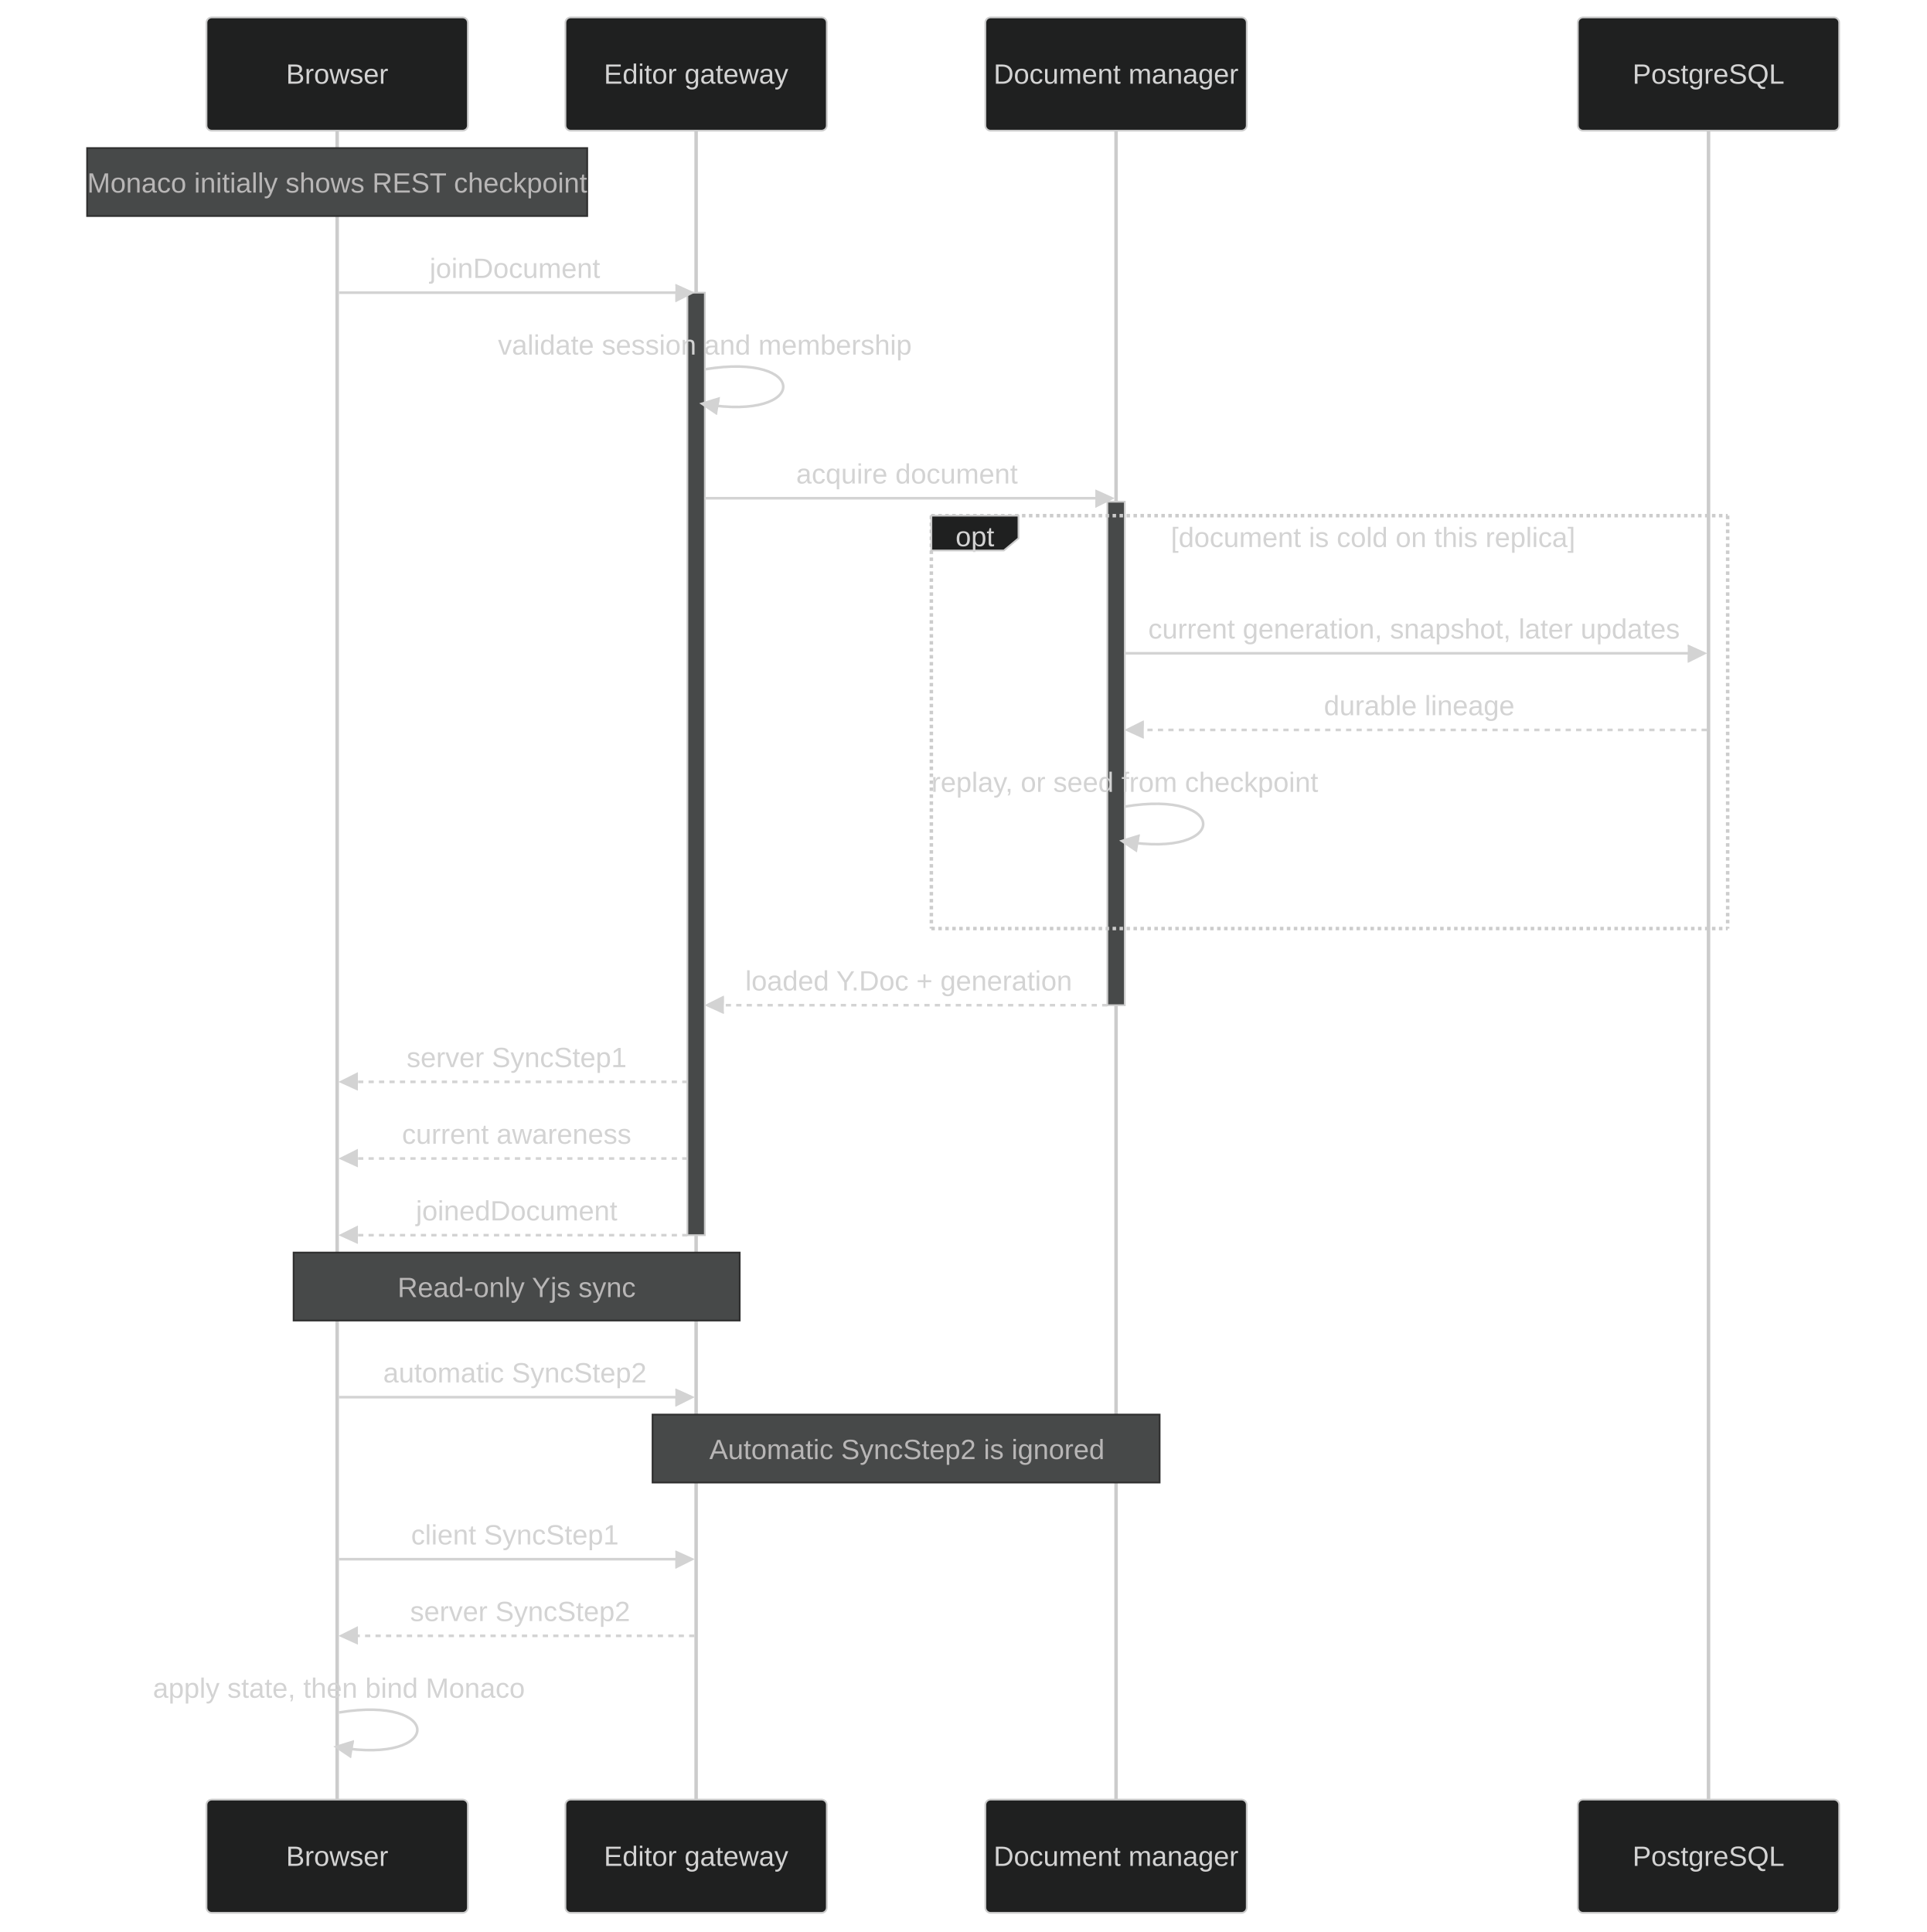
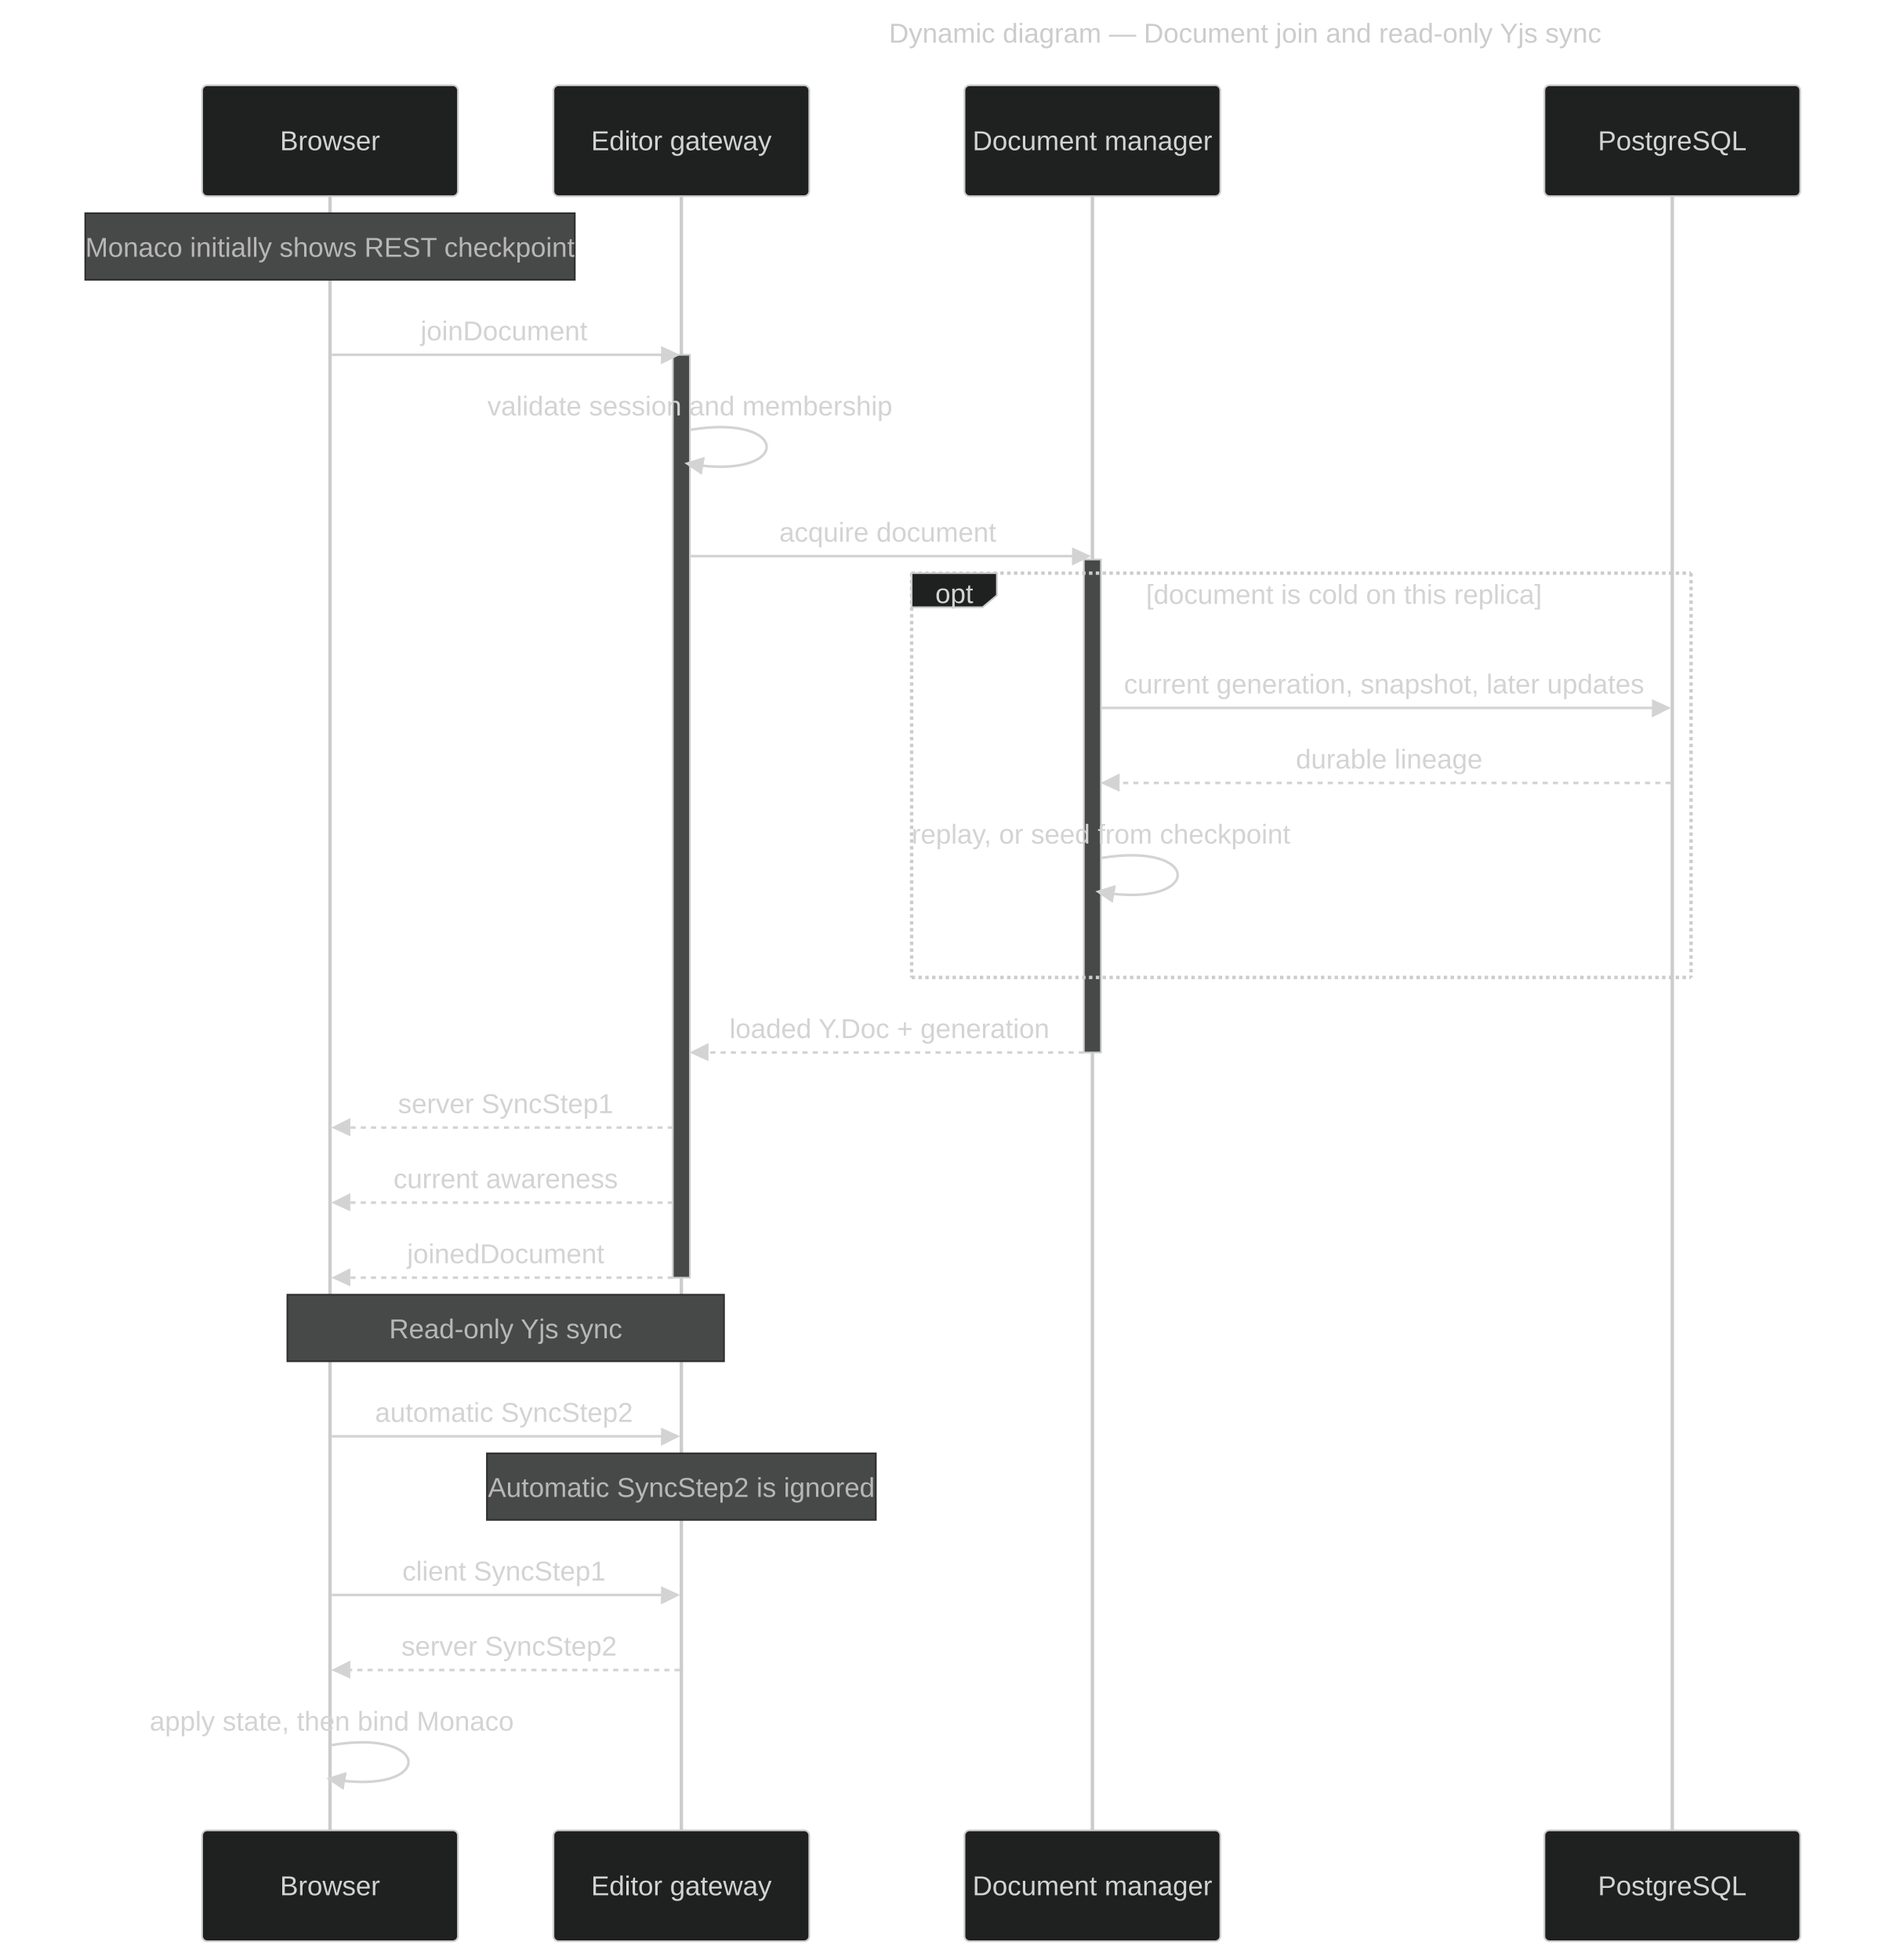
- <svg xmlns="http://www.w3.org/2000/svg" id="my-svg" width="100%" style="max-width: 1105.5px; background-color: rgb(13, 17, 23);" viewBox="-118.5 -10 1105.5 1109" role="graphics-document document" aria-roledescription="sequence">
+ <svg xmlns="http://www.w3.org/2000/svg" id="my-svg" width="100%" style="max-width: 1105.5px; background-color: rgb(13, 17, 23);" viewBox="-118.5 -50 1105.5 1149" role="graphics-document document" aria-roledescription="sequence">
  <g>
    <rect x="787" y="1023" fill="#eaeaea" stroke="#666" width="150" height="65" name="PG" rx="3" ry="3" class="actor actor-bottom" />
    <text x="862" y="1055.5" dominant-baseline="central" alignment-baseline="central" class="actor actor-box" style="text-anchor: middle; font-size: 16px; font-weight: 400;">
      <tspan x="862" dy="0">PostgreSQL</tspan>
    </text>
  </g>
  <g>
    <rect x="447" y="1023" fill="#eaeaea" stroke="#666" width="150" height="65" name="Manager" rx="3" ry="3" class="actor actor-bottom" />
    <text x="522" y="1055.5" dominant-baseline="central" alignment-baseline="central" class="actor actor-box" style="text-anchor: middle; font-size: 16px; font-weight: 400;">
      <tspan x="522" dy="0">Document manager</tspan>
    </text>
  </g>
  <g>
    <rect x="206" y="1023" fill="#eaeaea" stroke="#666" width="150" height="65" name="Gateway" rx="3" ry="3" class="actor actor-bottom" />
    <text x="281" y="1055.5" dominant-baseline="central" alignment-baseline="central" class="actor actor-box" style="text-anchor: middle; font-size: 16px; font-weight: 400;">
      <tspan x="281" dy="0">Editor gateway</tspan>
    </text>
  </g>
  <g>
    <rect x="0" y="1023" fill="#eaeaea" stroke="#666" width="150" height="65" name="Client" rx="3" ry="3" class="actor actor-bottom" />
    <text x="75" y="1055.5" dominant-baseline="central" alignment-baseline="central" class="actor actor-box" style="text-anchor: middle; font-size: 16px; font-weight: 400;">
      <tspan x="75" dy="0">Browser</tspan>
    </text>
  </g>
  <g>
    <line id="actor3" x1="862" y1="65" x2="862" y2="1023" class="actor-line 200" stroke-width="0.5px" stroke="#999" name="PG" data-et="life-line" data-id="PG" />
    <g id="root-3" data-et="participant" data-type="participant" data-id="PG">
      <rect x="787" y="0" fill="#eaeaea" stroke="#666" width="150" height="65" name="PG" rx="3" ry="3" class="actor actor-top" />
      <text x="862" y="32.5" dominant-baseline="central" alignment-baseline="central" class="actor actor-box" style="text-anchor: middle; font-size: 16px; font-weight: 400;">
        <tspan x="862" dy="0">PostgreSQL</tspan>
      </text>
    </g>
  </g>
  <g>
    <line id="actor2" x1="522" y1="65" x2="522" y2="1023" class="actor-line 200" stroke-width="0.5px" stroke="#999" name="Manager" data-et="life-line" data-id="Manager" />
    <g id="root-2" data-et="participant" data-type="participant" data-id="Manager">
      <rect x="447" y="0" fill="#eaeaea" stroke="#666" width="150" height="65" name="Manager" rx="3" ry="3" class="actor actor-top" />
      <text x="522" y="32.5" dominant-baseline="central" alignment-baseline="central" class="actor actor-box" style="text-anchor: middle; font-size: 16px; font-weight: 400;">
        <tspan x="522" dy="0">Document manager</tspan>
      </text>
    </g>
  </g>
  <g>
    <line id="actor1" x1="281" y1="65" x2="281" y2="1023" class="actor-line 200" stroke-width="0.5px" stroke="#999" name="Gateway" data-et="life-line" data-id="Gateway" />
    <g id="root-1" data-et="participant" data-type="participant" data-id="Gateway">
      <rect x="206" y="0" fill="#eaeaea" stroke="#666" width="150" height="65" name="Gateway" rx="3" ry="3" class="actor actor-top" />
      <text x="281" y="32.5" dominant-baseline="central" alignment-baseline="central" class="actor actor-box" style="text-anchor: middle; font-size: 16px; font-weight: 400;">
        <tspan x="281" dy="0">Editor gateway</tspan>
      </text>
    </g>
  </g>
  <g>
    <line id="actor0" x1="75" y1="65" x2="75" y2="1023" class="actor-line 200" stroke-width="0.5px" stroke="#999" name="Client" data-et="life-line" data-id="Client" />
    <g id="root-0" data-et="participant" data-type="participant" data-id="Client">
      <rect x="0" y="0" fill="#eaeaea" stroke="#666" width="150" height="65" name="Client" rx="3" ry="3" class="actor actor-top" />
      <text x="75" y="32.5" dominant-baseline="central" alignment-baseline="central" class="actor actor-box" style="text-anchor: middle; font-size: 16px; font-weight: 400;">
        <tspan x="75" dy="0">Browser</tspan>
      </text>
    </g>
  </g>
  <style>#my-svg{font-family:"trebuchet ms",verdana,arial,sans-serif;font-size:16px;fill:#ccc;}@keyframes edge-animation-frame{from{stroke-dashoffset:0;}}@keyframes dash{to{stroke-dashoffset:0;}}#my-svg .edge-animation-slow{stroke-dasharray:9,5!important;stroke-dashoffset:900;animation:dash 50s linear infinite;stroke-linecap:round;}#my-svg .edge-animation-fast{stroke-dasharray:9,5!important;stroke-dashoffset:900;animation:dash 20s linear infinite;stroke-linecap:round;}#my-svg .error-icon{fill:#a44141;}#my-svg .error-text{fill:#ddd;stroke:#ddd;}#my-svg .edge-thickness-normal{stroke-width:1px;}#my-svg .edge-thickness-thick{stroke-width:3.5px;}#my-svg .edge-pattern-solid{stroke-dasharray:0;}#my-svg .edge-thickness-invisible{stroke-width:0;fill:none;}#my-svg .edge-pattern-dashed{stroke-dasharray:3;}#my-svg .edge-pattern-dotted{stroke-dasharray:2;}#my-svg .marker{fill:lightgrey;stroke:lightgrey;}#my-svg .marker.cross{stroke:lightgrey;}#my-svg svg{font-family:"trebuchet ms",verdana,arial,sans-serif;font-size:16px;}#my-svg p{margin:0;}#my-svg .actor{stroke:#ccc;fill:#1f2020;stroke-width:1;}#my-svg rect.actor.outer-path[data-look="neo"]{filter:drop-shadow( 1px 2px 2px rgba(185,185,185,1));}#my-svg rect.note[data-look="neo"]{stroke:hsl(180, 0%, 18.353%);fill:hsl(180, 1.587%, 28.353%);filter:drop-shadow( 1px 2px 2px rgba(185,185,185,1));}#my-svg text.actor&gt;tspan{fill:lightgrey;stroke:none;}#my-svg .actor-line{stroke:#ccc;}#my-svg .innerArc{stroke-width:1.5;stroke-dasharray:none;}#my-svg .messageLine0{stroke-width:1.5;stroke-dasharray:none;stroke:lightgrey;}#my-svg .messageLine1{stroke-width:1.5;stroke-dasharray:2,2;stroke:lightgrey;}#my-svg [id$="-arrowhead"] path{fill:lightgrey;stroke:lightgrey;}#my-svg .sequenceNumber{fill:black;}#my-svg [id$="-sequencenumber"]{fill:lightgrey;}#my-svg [id$="-crosshead"] path{fill:lightgrey;stroke:lightgrey;}#my-svg .messageText{fill:lightgrey;stroke:none;}#my-svg .labelBox{stroke:#ccc;fill:#1f2020;filter:none;}#my-svg .labelText,#my-svg .labelText&gt;tspan{fill:lightgrey;stroke:none;}#my-svg .loopText,#my-svg .loopText&gt;tspan{fill:lightgrey;stroke:none;}#my-svg .sectionTitle,#my-svg .sectionTitle&gt;tspan{fill:lightgrey;stroke:none;}#my-svg .loopLine{stroke-width:2px;stroke-dasharray:2,2;stroke:#ccc;fill:#ccc;}#my-svg .note{stroke:hsl(180, 0%, 18.353%);fill:hsl(180, 1.587%, 28.353%);}#my-svg .noteText,#my-svg .noteText&gt;tspan{fill:rgb(183.848, 181.552, 181.552);stroke:none;font-weight:normal;}#my-svg .activation0{fill:hsl(180, 1.587%, 28.353%);stroke:#ccc;}#my-svg .activation1{fill:hsl(180, 1.587%, 28.353%);stroke:#ccc;}#my-svg .activation2{fill:hsl(180, 1.587%, 28.353%);stroke:#ccc;}#my-svg .actorPopupMenu{position:absolute;}#my-svg .actorPopupMenuPanel{position:absolute;fill:#1f2020;box-shadow:0px 8px 16px 0px rgba(0,0,0,0.2);filter:drop-shadow(3px 5px 2px rgb(0 0 0 / 0.4));}#my-svg .actor-man circle,#my-svg line{fill:#1f2020;stroke-width:2px;}#my-svg g rect.rect{filter:drop-shadow( 1px 2px 2px rgba(185,185,185,1));stroke:#ccc;}#my-svg .node .neo-node{stroke:#ccc;}#my-svg [data-look="neo"].node rect,#my-svg [data-look="neo"].cluster rect,#my-svg [data-look="neo"].node polygon{stroke:url(#my-svg-gradient);filter:drop-shadow( 1px 2px 2px rgba(185,185,185,1));}#my-svg [data-look="neo"].swimlane.cluster rect{filter:none;}#my-svg [data-look="neo"].node path{stroke:url(#my-svg-gradient);stroke-width:1px;}#my-svg [data-look="neo"].node .outer-path{filter:drop-shadow( 1px 2px 2px rgba(185,185,185,1));}#my-svg [data-look="neo"].node .neo-line path{stroke:#ccc;filter:none;}#my-svg [data-look="neo"].node circle{stroke:url(#my-svg-gradient);filter:drop-shadow( 1px 2px 2px rgba(185,185,185,1));}#my-svg [data-look="neo"].node circle .state-start{fill:#000000;}#my-svg [data-look="neo"].icon-shape .icon{fill:url(#my-svg-gradient);filter:drop-shadow( 1px 2px 2px rgba(185,185,185,1));}#my-svg [data-look="neo"].icon-shape .icon-neo path{stroke:url(#my-svg-gradient);filter:drop-shadow( 1px 2px 2px rgba(185,185,185,1));}#my-svg :root{--mermaid-font-family:"trebuchet ms",verdana,arial,sans-serif;}</style>
  <g />
  <defs>
    <symbol id="my-svg-computer" width="24" height="24">
      <path transform="scale(.5)" d="M2 2v13h20v-13h-20zm18 11h-16v-9h16v9zm-10.228 6l.466-1h3.524l.467 1h-4.457zm14.228 3h-24l2-6h2.104l-1.33 4h18.45l-1.297-4h2.073l2 6zm-5-10h-14v-7h14v7z" />
    </symbol>
  </defs>
  <defs>
    <symbol id="my-svg-database" fill-rule="evenodd" clip-rule="evenodd">
      <path transform="scale(.5)" d="M12.258.001l.256.004.255.005.253.008.251.01.249.012.247.015.246.016.242.019.241.02.239.023.236.024.233.027.231.028.229.031.225.032.223.034.22.036.217.038.214.04.211.041.208.043.205.045.201.046.198.048.194.05.191.051.187.053.183.054.18.056.175.057.172.059.168.06.163.061.16.063.155.064.15.066.074.033.073.033.071.034.07.034.069.035.068.035.067.035.066.035.064.036.064.036.062.036.06.036.06.037.058.037.058.037.055.038.055.038.053.038.052.038.051.039.05.039.048.039.047.039.045.04.044.04.043.04.041.04.04.041.039.041.037.041.036.041.034.041.033.042.032.042.03.042.029.042.027.042.026.043.024.043.023.043.021.043.02.043.018.044.017.043.015.044.013.044.012.044.011.045.009.044.007.045.006.045.004.045.002.045.001.045v17l-.001.045-.002.045-.004.045-.006.045-.007.045-.009.044-.011.045-.012.044-.013.044-.015.044-.017.043-.018.044-.02.043-.021.043-.023.043-.024.043-.026.043-.027.042-.029.042-.03.042-.032.042-.033.042-.034.041-.036.041-.037.041-.039.041-.04.041-.041.04-.043.04-.044.04-.045.04-.047.039-.048.039-.05.039-.051.039-.052.038-.053.038-.055.038-.055.038-.058.037-.058.037-.06.037-.06.036-.062.036-.064.036-.064.036-.066.035-.067.035-.068.035-.069.035-.07.034-.071.034-.073.033-.074.033-.15.066-.155.064-.16.063-.163.061-.168.06-.172.059-.175.057-.18.056-.183.054-.187.053-.191.051-.194.05-.198.048-.201.046-.205.045-.208.043-.211.041-.214.04-.217.038-.22.036-.223.034-.225.032-.229.031-.231.028-.233.027-.236.024-.239.023-.241.02-.242.019-.246.016-.247.015-.249.012-.251.01-.253.008-.255.005-.256.004-.258.001-.258-.001-.256-.004-.255-.005-.253-.008-.251-.01-.249-.012-.247-.015-.245-.016-.243-.019-.241-.02-.238-.023-.236-.024-.234-.027-.231-.028-.228-.031-.226-.032-.223-.034-.22-.036-.217-.038-.214-.04-.211-.041-.208-.043-.204-.045-.201-.046-.198-.048-.195-.05-.19-.051-.187-.053-.184-.054-.179-.056-.176-.057-.172-.059-.167-.06-.164-.061-.159-.063-.155-.064-.151-.066-.074-.033-.072-.033-.072-.034-.07-.034-.069-.035-.068-.035-.067-.035-.066-.035-.064-.036-.063-.036-.062-.036-.061-.036-.06-.037-.058-.037-.057-.037-.056-.038-.055-.038-.053-.038-.052-.038-.051-.039-.049-.039-.049-.039-.046-.039-.046-.04-.044-.04-.043-.04-.041-.04-.04-.041-.039-.041-.037-.041-.036-.041-.034-.041-.033-.042-.032-.042-.03-.042-.029-.042-.027-.042-.026-.043-.024-.043-.023-.043-.021-.043-.02-.043-.018-.044-.017-.043-.015-.044-.013-.044-.012-.044-.011-.045-.009-.044-.007-.045-.006-.045-.004-.045-.002-.045-.001-.045v-17l.001-.045.002-.045.004-.045.006-.045.007-.045.009-.044.011-.045.012-.044.013-.044.015-.044.017-.043.018-.044.02-.043.021-.043.023-.043.024-.043.026-.043.027-.042.029-.042.03-.042.032-.042.033-.042.034-.041.036-.041.037-.041.039-.041.04-.041.041-.04.043-.04.044-.04.046-.04.046-.039.049-.039.049-.039.051-.039.052-.038.053-.038.055-.038.056-.038.057-.037.058-.037.06-.037.061-.036.062-.036.063-.036.064-.036.066-.035.067-.035.068-.035.069-.035.07-.034.072-.034.072-.033.074-.033.151-.066.155-.064.159-.063.164-.061.167-.06.172-.059.176-.057.179-.056.184-.054.187-.053.19-.051.195-.05.198-.048.201-.046.204-.045.208-.043.211-.041.214-.04.217-.038.22-.036.223-.034.226-.032.228-.031.231-.028.234-.027.236-.024.238-.023.241-.02.243-.019.245-.016.247-.015.249-.012.251-.01.253-.008.255-.005.256-.004.258-.001.258.001zm-9.258 20.499v.01l.001.021.003.021.004.022.005.021.006.022.007.022.009.023.01.022.011.023.012.023.013.023.015.023.016.024.017.023.018.024.019.024.021.024.022.025.023.024.024.025.052.049.056.05.061.051.066.051.07.051.075.051.079.052.084.052.088.052.092.052.097.052.102.051.105.052.11.052.114.051.119.051.123.051.127.05.131.05.135.05.139.048.144.049.147.047.152.047.155.047.16.045.163.045.167.043.171.043.176.041.178.041.183.039.187.039.19.037.194.035.197.035.202.033.204.031.209.03.212.029.216.027.219.025.222.024.226.021.23.02.233.018.236.016.24.015.243.012.246.01.249.008.253.005.256.004.259.001.26-.001.257-.004.254-.005.25-.008.247-.011.244-.012.241-.014.237-.016.233-.018.231-.021.226-.021.224-.024.22-.026.216-.027.212-.028.21-.031.205-.031.202-.034.198-.034.194-.036.191-.037.187-.039.183-.04.179-.04.175-.042.172-.043.168-.044.163-.045.16-.046.155-.046.152-.047.148-.048.143-.049.139-.049.136-.05.131-.05.126-.05.123-.051.118-.052.114-.051.11-.052.106-.052.101-.052.096-.052.092-.052.088-.053.083-.051.079-.052.074-.052.07-.051.065-.051.06-.051.056-.05.051-.05.023-.024.023-.025.021-.024.02-.024.019-.024.018-.024.017-.024.015-.023.014-.024.013-.023.012-.023.01-.023.01-.022.008-.022.006-.022.006-.022.004-.022.004-.021.001-.021.001-.021v-4.127l-.077.055-.08.053-.083.054-.085.053-.087.052-.09.052-.093.051-.095.05-.097.05-.1.049-.102.049-.105.048-.106.047-.109.047-.111.046-.114.045-.115.045-.118.044-.12.043-.122.042-.124.042-.126.041-.128.04-.13.04-.132.038-.134.038-.135.037-.138.037-.139.035-.142.035-.143.034-.144.033-.147.032-.148.031-.15.03-.151.03-.153.029-.154.027-.156.027-.158.026-.159.025-.161.024-.162.023-.163.022-.165.021-.166.02-.167.019-.169.018-.169.017-.171.016-.173.015-.173.014-.175.013-.175.012-.177.011-.178.01-.179.008-.179.008-.181.006-.182.005-.182.004-.184.003-.184.002h-.37l-.184-.002-.184-.003-.182-.004-.182-.005-.181-.006-.179-.008-.179-.008-.178-.01-.176-.011-.176-.012-.175-.013-.173-.014-.172-.015-.171-.016-.17-.017-.169-.018-.167-.019-.166-.02-.165-.021-.163-.022-.162-.023-.161-.024-.159-.025-.157-.026-.156-.027-.155-.027-.153-.029-.151-.03-.15-.03-.148-.031-.146-.032-.145-.033-.143-.034-.141-.035-.14-.035-.137-.037-.136-.037-.134-.038-.132-.038-.13-.04-.128-.04-.126-.041-.124-.042-.122-.042-.12-.044-.117-.043-.116-.045-.113-.045-.112-.046-.109-.047-.106-.047-.105-.048-.102-.049-.1-.049-.097-.05-.095-.05-.093-.052-.09-.051-.087-.052-.085-.053-.083-.054-.08-.054-.077-.054v4.127zm0-5.654v.011l.001.021.003.021.004.021.005.022.006.022.007.022.009.022.01.022.011.023.012.023.013.023.015.024.016.023.017.024.018.024.019.024.021.024.022.024.023.025.024.024.052.05.056.05.061.05.066.051.07.051.075.052.079.051.084.052.088.052.092.052.097.052.102.052.105.052.11.051.114.051.119.052.123.05.127.051.131.05.135.049.139.049.144.048.147.048.152.047.155.046.16.045.163.045.167.044.171.042.176.042.178.04.183.04.187.038.19.037.194.036.197.034.202.033.204.032.209.03.212.028.216.027.219.025.222.024.226.022.23.02.233.018.236.016.24.014.243.012.246.01.249.008.253.006.256.003.259.001.26-.001.257-.003.254-.006.25-.008.247-.01.244-.012.241-.015.237-.016.233-.018.231-.02.226-.022.224-.024.22-.025.216-.027.212-.029.21-.03.205-.032.202-.033.198-.035.194-.036.191-.037.187-.039.183-.039.179-.041.175-.042.172-.043.168-.044.163-.045.16-.045.155-.047.152-.047.148-.048.143-.048.139-.05.136-.049.131-.05.126-.051.123-.051.118-.051.114-.052.11-.052.106-.052.101-.052.096-.052.092-.052.088-.052.083-.052.079-.052.074-.051.07-.052.065-.051.06-.05.056-.051.051-.049.023-.025.023-.024.021-.025.02-.024.019-.024.018-.024.017-.024.015-.023.014-.023.013-.024.012-.022.01-.023.01-.023.008-.022.006-.022.006-.022.004-.021.004-.022.001-.021.001-.021v-4.139l-.077.054-.08.054-.083.054-.085.052-.087.053-.09.051-.093.051-.095.051-.097.05-.1.049-.102.049-.105.048-.106.047-.109.047-.111.046-.114.045-.115.044-.118.044-.12.044-.122.042-.124.042-.126.041-.128.04-.13.039-.132.039-.134.038-.135.037-.138.036-.139.036-.142.035-.143.033-.144.033-.147.033-.148.031-.15.03-.151.03-.153.028-.154.028-.156.027-.158.026-.159.025-.161.024-.162.023-.163.022-.165.021-.166.02-.167.019-.169.018-.169.017-.171.016-.173.015-.173.014-.175.013-.175.012-.177.011-.178.009-.179.009-.179.007-.181.007-.182.005-.182.004-.184.003-.184.002h-.37l-.184-.002-.184-.003-.182-.004-.182-.005-.181-.007-.179-.007-.179-.009-.178-.009-.176-.011-.176-.012-.175-.013-.173-.014-.172-.015-.171-.016-.17-.017-.169-.018-.167-.019-.166-.02-.165-.021-.163-.022-.162-.023-.161-.024-.159-.025-.157-.026-.156-.027-.155-.028-.153-.028-.151-.03-.15-.03-.148-.031-.146-.033-.145-.033-.143-.033-.141-.035-.14-.036-.137-.036-.136-.037-.134-.038-.132-.039-.13-.039-.128-.04-.126-.041-.124-.042-.122-.043-.12-.043-.117-.044-.116-.044-.113-.046-.112-.046-.109-.046-.106-.047-.105-.048-.102-.049-.1-.049-.097-.05-.095-.051-.093-.051-.09-.051-.087-.053-.085-.052-.083-.054-.08-.054-.077-.054v4.139zm0-5.666v.011l.001.02.003.022.004.021.005.022.006.021.007.022.009.023.01.022.011.023.012.023.013.023.015.023.016.024.017.024.018.023.019.024.021.025.022.024.023.024.024.025.052.05.056.05.061.05.066.051.07.051.075.052.079.051.084.052.088.052.092.052.097.052.102.052.105.051.11.052.114.051.119.051.123.051.127.05.131.05.135.05.139.049.144.048.147.048.152.047.155.046.16.045.163.045.167.043.171.043.176.042.178.04.183.04.187.038.19.037.194.036.197.034.202.033.204.032.209.03.212.028.216.027.219.025.222.024.226.021.23.02.233.018.236.017.24.014.243.012.246.01.249.008.253.006.256.003.259.001.26-.001.257-.003.254-.006.25-.008.247-.01.244-.013.241-.014.237-.016.233-.018.231-.02.226-.022.224-.024.22-.025.216-.027.212-.029.21-.03.205-.032.202-.033.198-.035.194-.036.191-.037.187-.039.183-.039.179-.041.175-.042.172-.043.168-.044.163-.045.16-.045.155-.047.152-.047.148-.048.143-.049.139-.049.136-.049.131-.051.126-.05.123-.051.118-.052.114-.051.11-.052.106-.052.101-.052.096-.052.092-.052.088-.052.083-.052.079-.052.074-.052.07-.051.065-.051.06-.051.056-.05.051-.049.023-.025.023-.025.021-.024.02-.024.019-.024.018-.024.017-.024.015-.023.014-.024.013-.023.012-.023.01-.022.01-.023.008-.022.006-.022.006-.022.004-.022.004-.021.001-.021.001-.021v-4.153l-.077.054-.08.054-.083.053-.085.053-.087.053-.09.051-.093.051-.095.051-.097.05-.1.049-.102.048-.105.048-.106.048-.109.046-.111.046-.114.046-.115.044-.118.044-.12.043-.122.043-.124.042-.126.041-.128.04-.13.039-.132.039-.134.038-.135.037-.138.036-.139.036-.142.034-.143.034-.144.033-.147.032-.148.032-.15.03-.151.03-.153.028-.154.028-.156.027-.158.026-.159.024-.161.024-.162.023-.163.023-.165.021-.166.02-.167.019-.169.018-.169.017-.171.016-.173.015-.173.014-.175.013-.175.012-.177.01-.178.01-.179.009-.179.007-.181.006-.182.006-.182.004-.184.003-.184.001-.185.001-.185-.001-.184-.001-.184-.003-.182-.004-.182-.006-.181-.006-.179-.007-.179-.009-.178-.01-.176-.01-.176-.012-.175-.013-.173-.014-.172-.015-.171-.016-.17-.017-.169-.018-.167-.019-.166-.02-.165-.021-.163-.023-.162-.023-.161-.024-.159-.024-.157-.026-.156-.027-.155-.028-.153-.028-.151-.03-.15-.03-.148-.032-.146-.032-.145-.033-.143-.034-.141-.034-.14-.036-.137-.036-.136-.037-.134-.038-.132-.039-.13-.039-.128-.041-.126-.041-.124-.041-.122-.043-.12-.043-.117-.044-.116-.044-.113-.046-.112-.046-.109-.046-.106-.048-.105-.048-.102-.048-.1-.05-.097-.049-.095-.051-.093-.051-.09-.052-.087-.052-.085-.053-.083-.053-.08-.054-.077-.054v4.153zm8.74-8.179l-.257.004-.254.005-.25.008-.247.011-.244.012-.241.014-.237.016-.233.018-.231.021-.226.022-.224.023-.22.026-.216.027-.212.028-.21.031-.205.032-.202.033-.198.034-.194.036-.191.038-.187.038-.183.04-.179.041-.175.042-.172.043-.168.043-.163.045-.16.046-.155.046-.152.048-.148.048-.143.048-.139.049-.136.05-.131.05-.126.051-.123.051-.118.051-.114.052-.11.052-.106.052-.101.052-.096.052-.092.052-.088.052-.083.052-.079.052-.074.051-.07.052-.065.051-.06.05-.056.05-.051.05-.023.025-.023.024-.021.024-.02.025-.019.024-.018.024-.017.023-.015.024-.014.023-.013.023-.012.023-.01.023-.01.022-.008.022-.006.023-.006.021-.004.022-.004.021-.001.021-.001.021.001.021.001.021.004.021.004.022.006.021.006.023.008.022.01.022.01.023.012.023.013.023.014.023.015.024.017.023.018.024.019.024.02.025.021.024.023.024.023.025.051.05.056.05.06.05.065.051.07.052.074.051.079.052.083.052.088.052.092.052.096.052.101.052.106.052.11.052.114.052.118.051.123.051.126.051.131.05.136.05.139.049.143.048.148.048.152.048.155.046.16.046.163.045.168.043.172.043.175.042.179.041.183.04.187.038.191.038.194.036.198.034.202.033.205.032.21.031.212.028.216.027.22.026.224.023.226.022.231.021.233.018.237.016.241.014.244.012.247.011.25.008.254.005.257.004.26.001.26-.001.257-.004.254-.005.25-.008.247-.011.244-.012.241-.014.237-.016.233-.018.231-.021.226-.022.224-.023.22-.026.216-.027.212-.028.21-.031.205-.032.202-.033.198-.034.194-.036.191-.038.187-.038.183-.04.179-.041.175-.042.172-.043.168-.043.163-.045.16-.046.155-.046.152-.048.148-.048.143-.048.139-.049.136-.05.131-.05.126-.051.123-.051.118-.051.114-.052.11-.052.106-.052.101-.052.096-.052.092-.052.088-.052.083-.052.079-.052.074-.051.07-.052.065-.051.06-.05.056-.05.051-.05.023-.025.023-.024.021-.024.02-.025.019-.024.018-.024.017-.023.015-.024.014-.023.013-.023.012-.023.01-.023.01-.022.008-.022.006-.023.006-.021.004-.022.004-.021.001-.021.001-.021-.001-.021-.001-.021-.004-.021-.004-.022-.006-.021-.006-.023-.008-.022-.01-.022-.01-.023-.012-.023-.013-.023-.014-.023-.015-.024-.017-.023-.018-.024-.019-.024-.02-.025-.021-.024-.023-.024-.023-.025-.051-.05-.056-.05-.06-.05-.065-.051-.07-.052-.074-.051-.079-.052-.083-.052-.088-.052-.092-.052-.096-.052-.101-.052-.106-.052-.11-.052-.114-.052-.118-.051-.123-.051-.126-.051-.131-.05-.136-.05-.139-.049-.143-.048-.148-.048-.152-.048-.155-.046-.16-.046-.163-.045-.168-.043-.172-.043-.175-.042-.179-.041-.183-.04-.187-.038-.191-.038-.194-.036-.198-.034-.202-.033-.205-.032-.21-.031-.212-.028-.216-.027-.22-.026-.224-.023-.226-.022-.231-.021-.233-.018-.237-.016-.241-.014-.244-.012-.247-.011-.25-.008-.254-.005-.257-.004-.26-.001-.26.001z" />
    </symbol>
  </defs>
  <defs>
    <symbol id="my-svg-clock" width="24" height="24">
      <path transform="scale(.5)" d="M12 2c5.514 0 10 4.486 10 10s-4.486 10-10 10-10-4.486-10-10 4.486-10 10-10zm0-2c-6.627 0-12 5.373-12 12s5.373 12 12 12 12-5.373 12-12-5.373-12-12-12zm5.848 12.459c.202.038.202.333.001.372-1.907.361-6.045 1.111-6.547 1.111-.719 0-1.301-.582-1.301-1.301 0-.512.77-5.447 1.125-7.445.034-.192.312-.181.343.014l.985 6.238 5.394 1.011z" />
    </symbol>
  </defs>
  <defs>
    <marker id="my-svg-arrowhead" refX="7.9" refY="5" markerUnits="userSpaceOnUse" markerWidth="12" markerHeight="12" orient="auto-start-reverse">
      <path d="M -1 0 L 10 5 L 0 10 z" />
    </marker>
  </defs>
  <defs>
    <marker id="my-svg-crosshead" markerWidth="15" markerHeight="8" orient="auto" refX="4" refY="4.5">
      <path fill="none" stroke="#000000" stroke-width="1pt" d="M 1,2 L 6,7 M 6,2 L 1,7" style="stroke-dasharray: 0, 0;" />
    </marker>
  </defs>
  <defs>
    <marker id="my-svg-filled-head" refX="15.5" refY="7" markerWidth="20" markerHeight="28" orient="auto">
      <path d="M 18,7 L9,13 L14,7 L9,1 Z" />
    </marker>
  </defs>
  <defs>
    <marker id="my-svg-sequencenumber" refX="15" refY="15" markerWidth="60" markerHeight="40" orient="auto">
      <circle cx="15" cy="15" r="6" />
    </marker>
  </defs>
  <defs>
    <marker id="my-svg-solidTopArrowHead" refX="7.9" refY="7.25" markerUnits="userSpaceOnUse" markerWidth="12" markerHeight="12" orient="auto-start-reverse">
      <path d="M 0 0 L 10 8 L 0 8 z" />
    </marker>
  </defs>
  <defs>
    <marker id="my-svg-solidBottomArrowHead" refX="7.9" refY="0.75" markerUnits="userSpaceOnUse" markerWidth="12" markerHeight="12" orient="auto-start-reverse">
      <path d="M 0 0 L 10 0 L 0 8 z" />
    </marker>
  </defs>
  <defs>
    <marker id="my-svg-stickTopArrowHead" refX="7.5" refY="7" markerUnits="userSpaceOnUse" markerWidth="12" markerHeight="12" orient="auto-start-reverse">
      <path d="M 0 0 L 7 7" stroke="black" stroke-width="1.5" fill="none" />
    </marker>
  </defs>
  <defs>
    <marker id="my-svg-stickBottomArrowHead" refX="7.5" refY="0" markerUnits="userSpaceOnUse" markerWidth="12" markerHeight="12" orient="auto-start-reverse">
      <path d="M 0 7 L 7 0" stroke="black" stroke-width="1.5" fill="none" />
    </marker>
  </defs>
  <g data-et="note" data-id="i0">
    <rect x="-68.5" y="75" fill="#EDF2AE" stroke="#666" width="287" height="39" class="note" />
    <text x="75" y="80" text-anchor="middle" dominant-baseline="middle" alignment-baseline="middle" class="noteText" dy="1em" style="font-size: 16px; font-weight: 400;">
      <tspan x="75">Monaco initially shows REST checkpoint</tspan>
    </text>
  </g>
  <g>
    <rect x="276" y="158" fill="#EDF2AE" stroke="#666" width="10" height="541" class="activation0" />
  </g>
  <g>
    <rect x="517" y="278" fill="#EDF2AE" stroke="#666" width="10" height="289" class="activation0" />
  </g>
  <g data-et="control-structure" data-id="i10">
    <line x1="416" y1="286" x2="873" y2="286" class="loopLine" />
    <line x1="873" y1="286" x2="873" y2="523" class="loopLine" />
    <line x1="416" y1="523" x2="873" y2="523" class="loopLine" />
    <line x1="416" y1="286" x2="416" y2="523" class="loopLine" />
    <polygon points="416,286 466,286 466,299 457.6,306 416,306" class="labelBox" />
    <text x="441" y="299" text-anchor="middle" dominant-baseline="middle" alignment-baseline="middle" class="labelText" style="font-size: 16px; font-weight: 400;">opt</text>
    <text x="669.5" y="304" text-anchor="middle" class="loopText" style="font-size: 16px; font-weight: 400;">
      <tspan x="669.5">[document is cold on this replica]</tspan>
    </text>
  </g>
  <g data-et="note" data-id="i17">
    <rect x="50" y="709" fill="#EDF2AE" stroke="#666" width="256" height="39" class="note" />
    <text x="178" y="714" text-anchor="middle" dominant-baseline="middle" alignment-baseline="middle" class="noteText" dy="1em" style="font-size: 16px; font-weight: 400;">
      <tspan x="178">Read-only Yjs sync</tspan>
    </text>
  </g>
  <g data-et="note" data-id="i19">
-     <rect x="256" y="802" fill="#EDF2AE" stroke="#666" width="291" height="39" class="note" />
-     <text x="402" y="807" text-anchor="middle" dominant-baseline="middle" alignment-baseline="middle" class="noteText" dy="1em" style="font-size: 16px; font-weight: 400;">
-       <tspan x="402">Automatic SyncStep2 is ignored</tspan>
+     <rect x="167" y="802" fill="#EDF2AE" stroke="#666" width="228" height="39" class="note" />
+     <text x="281" y="807" text-anchor="middle" dominant-baseline="middle" alignment-baseline="middle" class="noteText" dy="1em" style="font-size: 16px; font-weight: 400;">
+       <tspan x="281">Automatic SyncStep2 is ignored</tspan>
    </text>
  </g>
  <text x="177" y="129" text-anchor="middle" dominant-baseline="middle" alignment-baseline="middle" class="messageText" dy="1em" style="font-size: 16px; font-weight: 400;">joinDocument</text>
  <line x1="76" y1="158" x2="277" y2="158" class="messageLine0" data-et="message" data-id="i1" data-from="Client" data-to="Gateway" stroke-width="2" stroke="none" marker-end="url(#my-svg-arrowhead)" style="fill: none;" />
  <text x="286" y="173" text-anchor="middle" dominant-baseline="middle" alignment-baseline="middle" class="messageText" dy="1em" style="font-size: 16px; font-weight: 400;">validate session and membership</text>
  <path d="M 286,202 C 346,192 346,232 286,222" class="messageLine0" data-et="message" data-id="i3" data-from="Gateway" data-to="Gateway" stroke-width="2" stroke="none" marker-end="url(#my-svg-arrowhead)" style="fill: none;" />
  <text x="402" y="247" text-anchor="middle" dominant-baseline="middle" alignment-baseline="middle" class="messageText" dy="1em" style="font-size: 16px; font-weight: 400;">acquire document</text>
  <line x1="286" y1="276" x2="518" y2="276" class="messageLine0" data-et="message" data-id="i4" data-from="Gateway" data-to="Manager" stroke-width="2" stroke="none" marker-end="url(#my-svg-arrowhead)" style="fill: none;" />
  <text x="693" y="336" text-anchor="middle" dominant-baseline="middle" alignment-baseline="middle" class="messageText" dy="1em" style="font-size: 16px; font-weight: 400;">current generation, snapshot, later updates</text>
  <line x1="527" y1="365" x2="858" y2="365" class="messageLine0" data-et="message" data-id="i7" data-from="Manager" data-to="PG" stroke-width="2" stroke="none" marker-end="url(#my-svg-arrowhead)" style="fill: none;" />
  <text x="696" y="380" text-anchor="middle" dominant-baseline="middle" alignment-baseline="middle" class="messageText" dy="1em" style="font-size: 16px; font-weight: 400;">durable lineage</text>
  <line x1="861" y1="409" x2="530" y2="409" class="messageLine1" data-et="message" data-id="i8" data-from="PG" data-to="Manager" stroke-width="2" stroke="none" marker-end="url(#my-svg-arrowhead)" style="stroke-dasharray: 3, 3; fill: none;" />
  <text x="527" y="424" text-anchor="middle" dominant-baseline="middle" alignment-baseline="middle" class="messageText" dy="1em" style="font-size: 16px; font-weight: 400;">replay, or seed from checkpoint</text>
  <path d="M 527,453 C 587,443 587,483 527,473" class="messageLine0" data-et="message" data-id="i9" data-from="Manager" data-to="Manager" stroke-width="2" stroke="none" marker-end="url(#my-svg-arrowhead)" style="fill: none;" />
  <text x="403" y="538" text-anchor="middle" dominant-baseline="middle" alignment-baseline="middle" class="messageText" dy="1em" style="font-size: 16px; font-weight: 400;">loaded Y.Doc + generation</text>
  <line x1="517" y1="567" x2="289" y2="567" class="messageLine1" data-et="message" data-id="i11" data-from="Manager" data-to="Gateway" stroke-width="2" stroke="none" marker-end="url(#my-svg-arrowhead)" style="stroke-dasharray: 3, 3; fill: none;" />
  <text x="178" y="582" text-anchor="middle" dominant-baseline="middle" alignment-baseline="middle" class="messageText" dy="1em" style="font-size: 16px; font-weight: 400;">server SyncStep1</text>
  <line x1="276" y1="611" x2="79" y2="611" class="messageLine1" data-et="message" data-id="i13" data-from="Gateway" data-to="Client" stroke-width="2" stroke="none" marker-end="url(#my-svg-arrowhead)" style="stroke-dasharray: 3, 3; fill: none;" />
  <text x="178" y="626" text-anchor="middle" dominant-baseline="middle" alignment-baseline="middle" class="messageText" dy="1em" style="font-size: 16px; font-weight: 400;">current awareness</text>
  <line x1="276" y1="655" x2="79" y2="655" class="messageLine1" data-et="message" data-id="i14" data-from="Gateway" data-to="Client" stroke-width="2" stroke="none" marker-end="url(#my-svg-arrowhead)" style="stroke-dasharray: 3, 3; fill: none;" />
  <text x="178" y="670" text-anchor="middle" dominant-baseline="middle" alignment-baseline="middle" class="messageText" dy="1em" style="font-size: 16px; font-weight: 400;">joinedDocument</text>
  <line x1="276" y1="699" x2="79" y2="699" class="messageLine1" data-et="message" data-id="i15" data-from="Gateway" data-to="Client" stroke-width="2" stroke="none" marker-end="url(#my-svg-arrowhead)" style="stroke-dasharray: 3, 3; fill: none;" />
  <text x="177" y="763" text-anchor="middle" dominant-baseline="middle" alignment-baseline="middle" class="messageText" dy="1em" style="font-size: 16px; font-weight: 400;">automatic SyncStep2</text>
  <line x1="76" y1="792" x2="277" y2="792" class="messageLine0" data-et="message" data-id="i18" data-from="Client" data-to="Gateway" stroke-width="2" stroke="none" marker-end="url(#my-svg-arrowhead)" style="fill: none;" />
  <text x="177" y="856" text-anchor="middle" dominant-baseline="middle" alignment-baseline="middle" class="messageText" dy="1em" style="font-size: 16px; font-weight: 400;">client SyncStep1</text>
  <line x1="76" y1="885" x2="277" y2="885" class="messageLine0" data-et="message" data-id="i20" data-from="Client" data-to="Gateway" stroke-width="2" stroke="none" marker-end="url(#my-svg-arrowhead)" style="fill: none;" />
  <text x="180" y="900" text-anchor="middle" dominant-baseline="middle" alignment-baseline="middle" class="messageText" dy="1em" style="font-size: 16px; font-weight: 400;">server SyncStep2</text>
  <line x1="280" y1="929" x2="79" y2="929" class="messageLine1" data-et="message" data-id="i21" data-from="Gateway" data-to="Client" stroke-width="2" stroke="none" marker-end="url(#my-svg-arrowhead)" style="stroke-dasharray: 3, 3; fill: none;" />
  <text x="76" y="944" text-anchor="middle" dominant-baseline="middle" alignment-baseline="middle" class="messageText" dy="1em" style="font-size: 16px; font-weight: 400;">apply state, then bind Monaco</text>
  <path d="M 76,973 C 136,963 136,1003 76,993" class="messageLine0" data-et="message" data-id="i22" data-from="Client" data-to="Client" stroke-width="2" stroke="none" marker-end="url(#my-svg-arrowhead)" style="fill: none;" />
+   <text x="402.75" y="-25">Dynamic diagram — Document join and read-only Yjs sync</text>
</svg>
